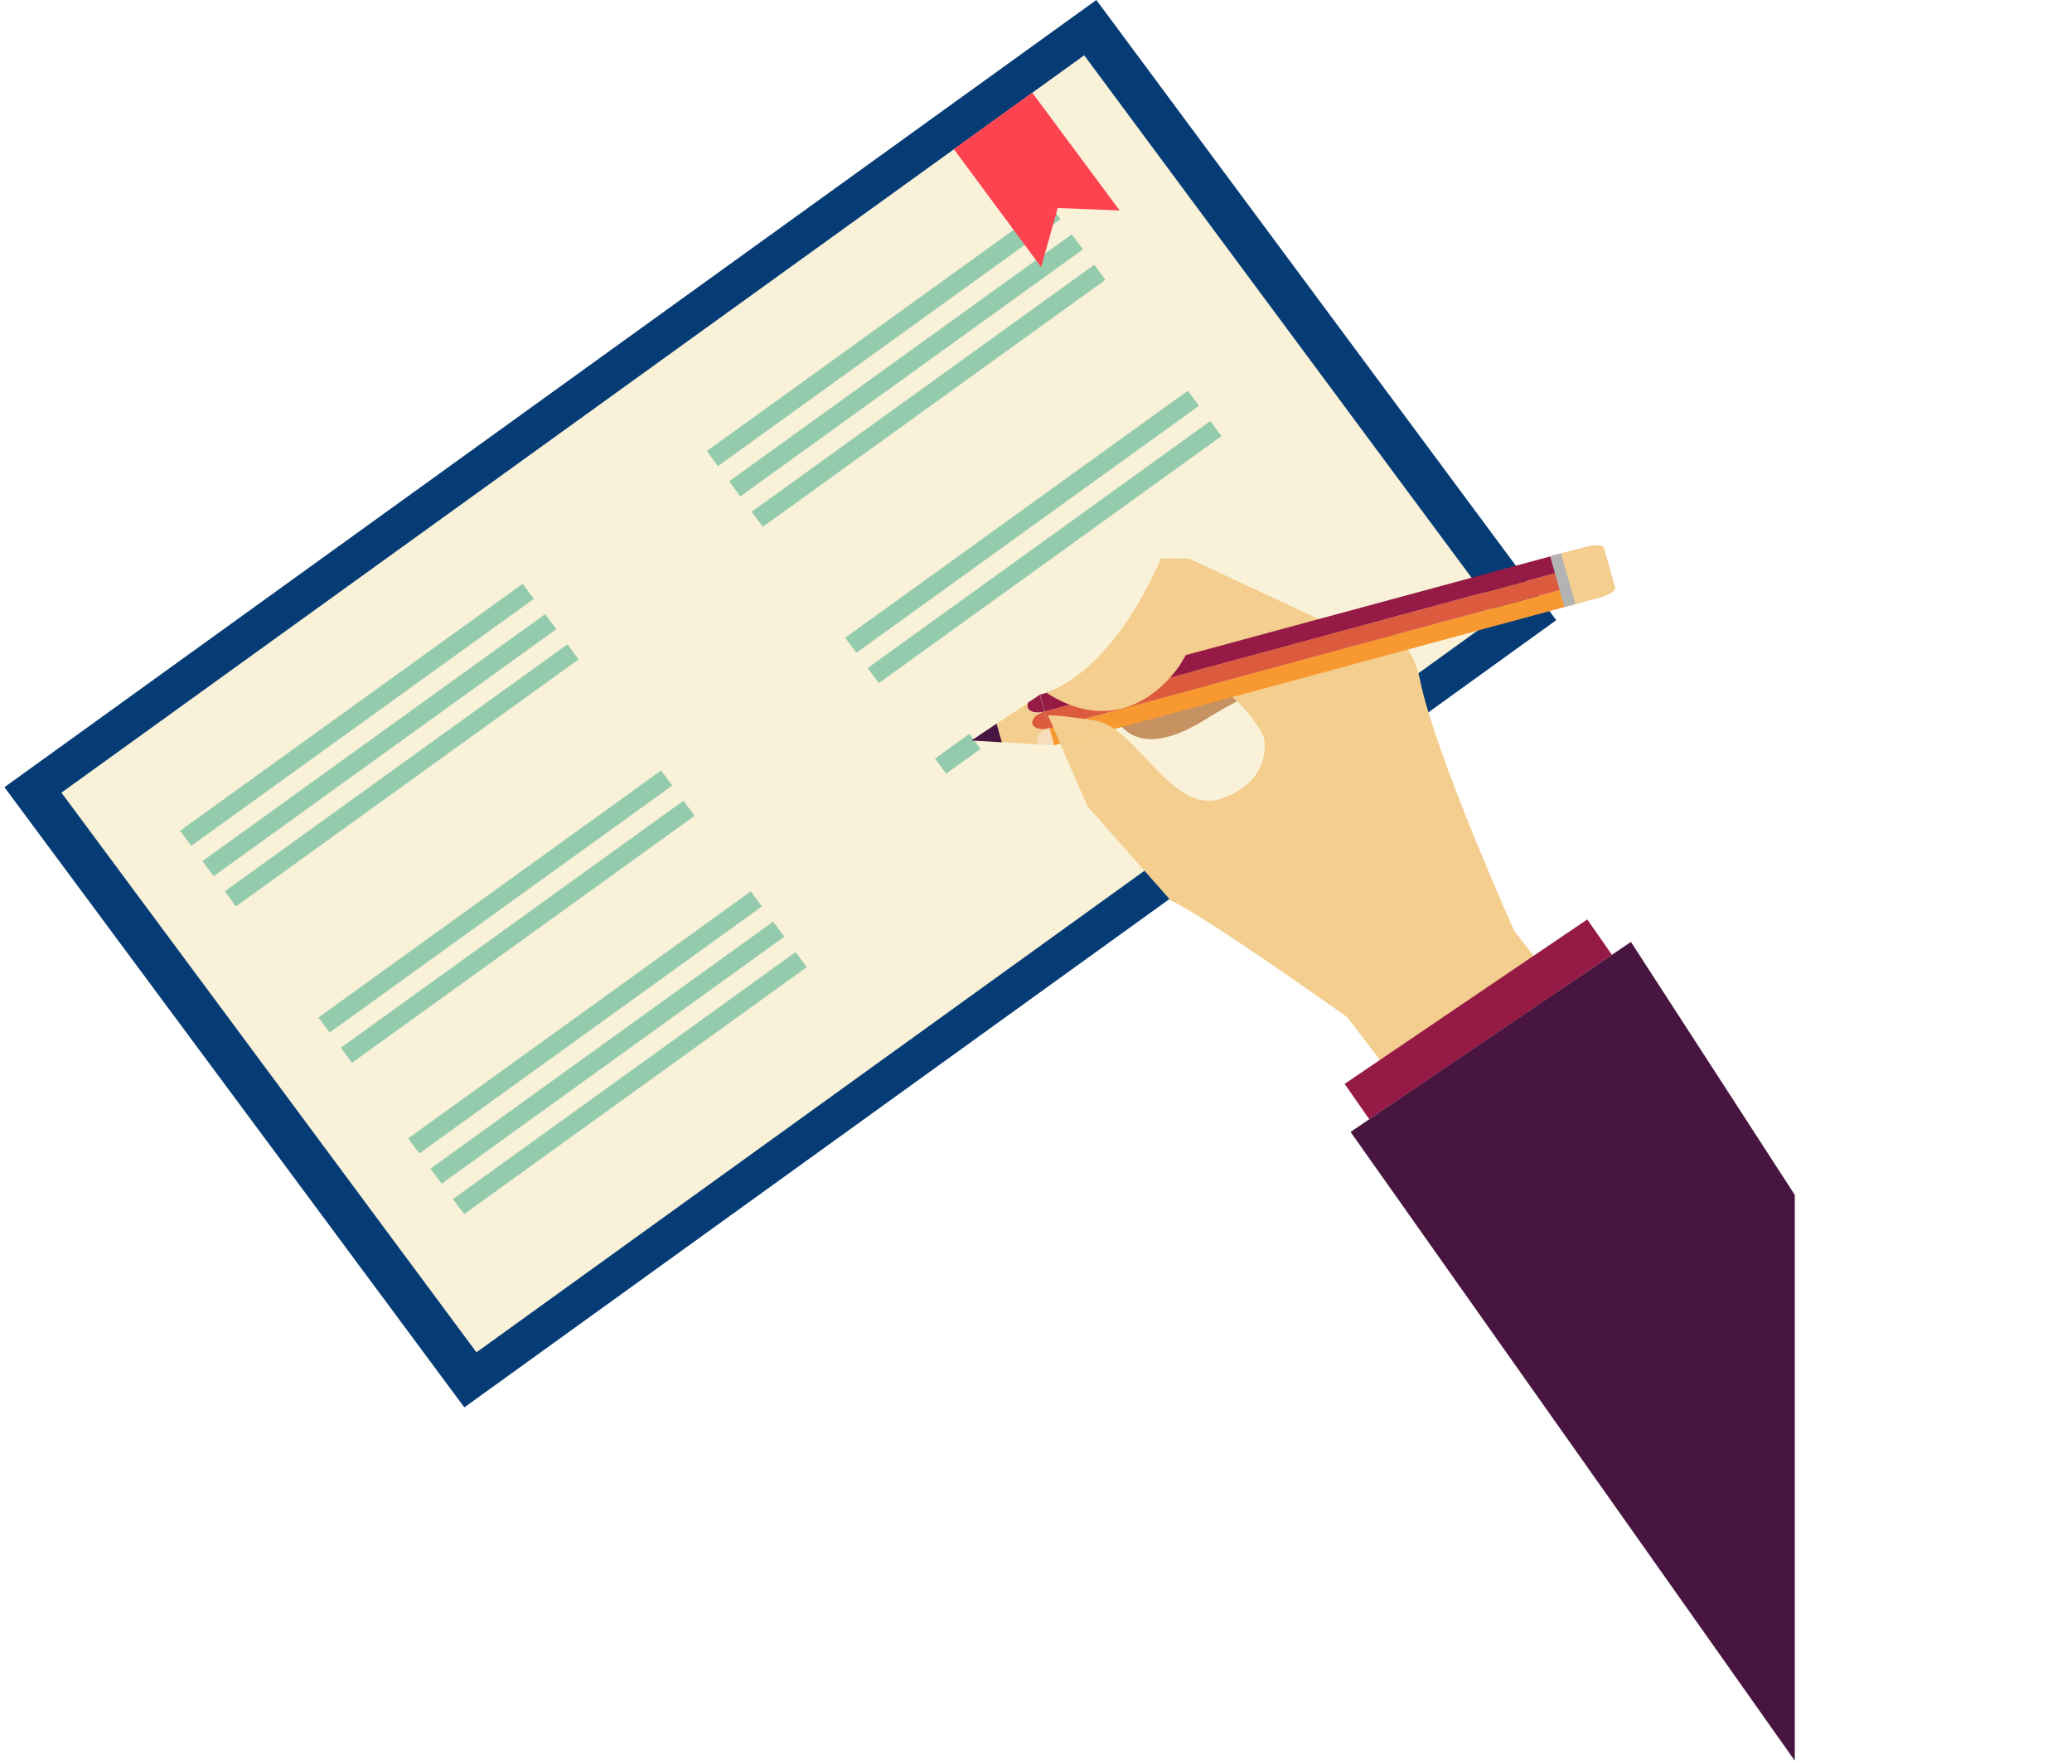
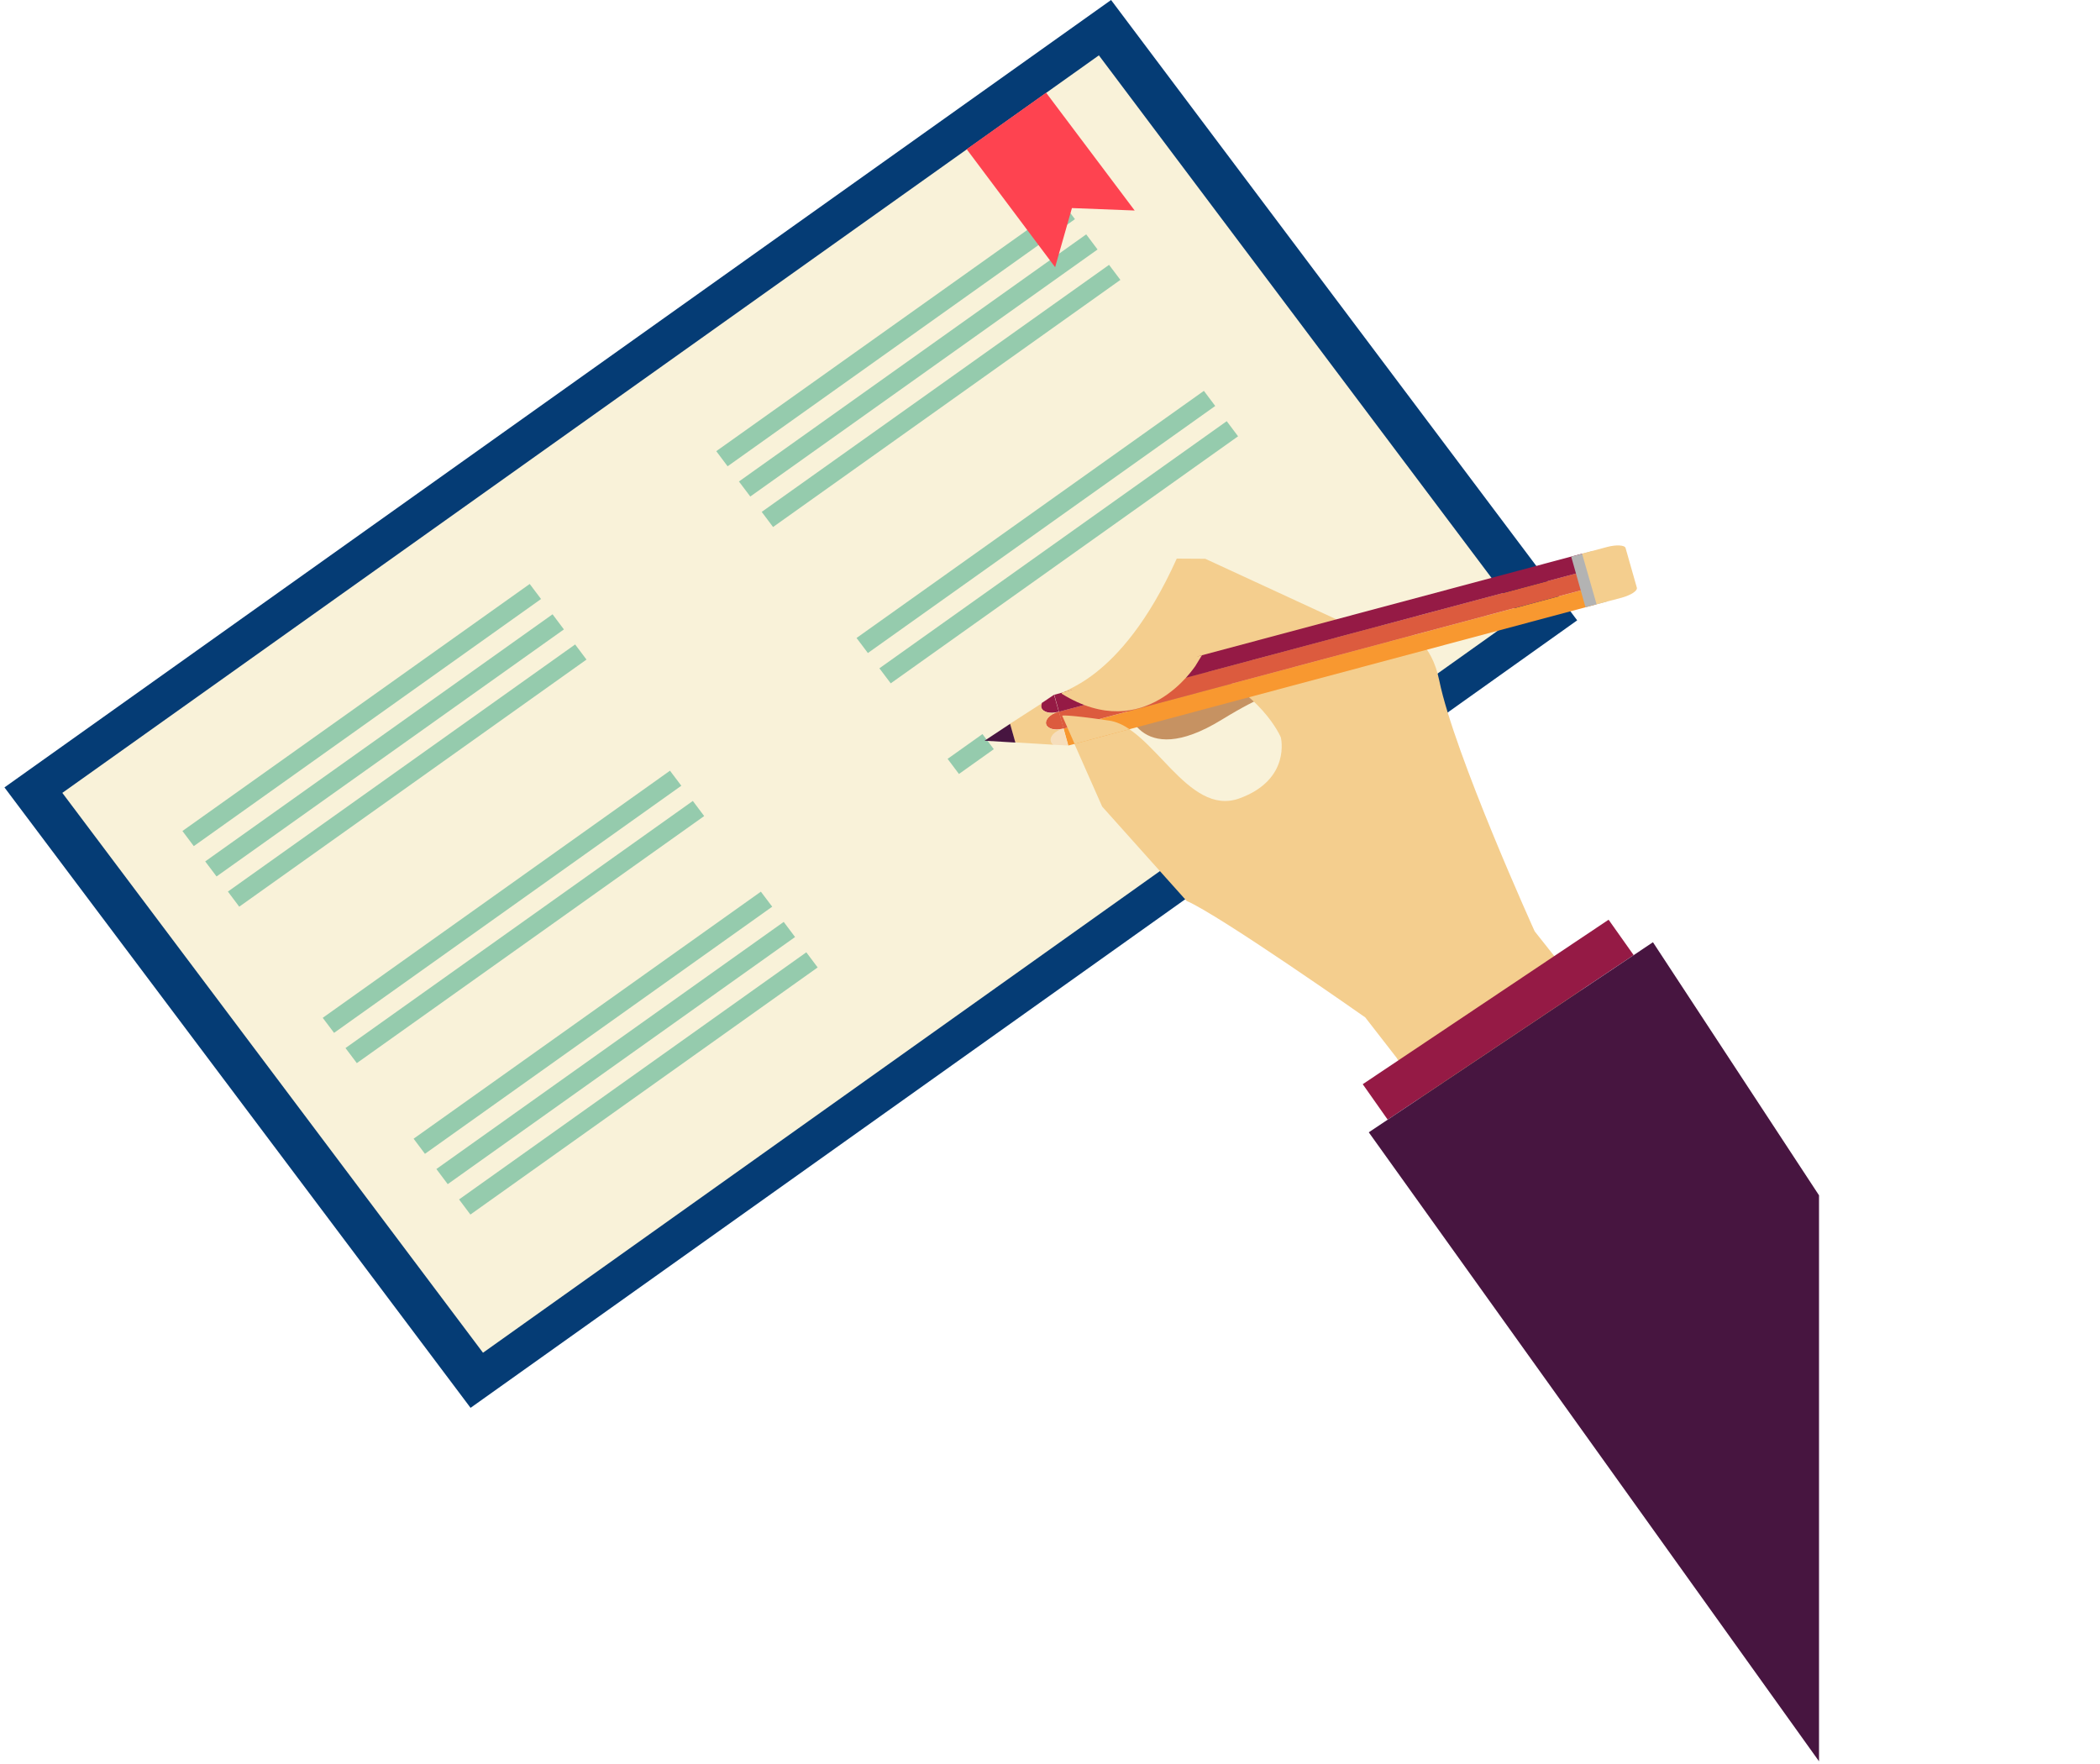
- <svg xmlns="http://www.w3.org/2000/svg" width="161" height="137" viewBox="0 0 161 137" fill="none">
-   <path d="M85.19 1.28881e-05L0.345 61.157L36.08 109.337L120.925 48.18L85.19 1.28881e-05Z" fill="#053C75" />
-   <path d="M84.245 4.298L4.774 61.58L37.023 105.06L116.493 47.778L84.245 4.298Z" fill="#F9F2D9" />
-   <path d="M40.615 45.352L13.99 64.543L14.859 65.715L41.484 46.524L40.615 45.352Z" fill="#95CBAD" />
-   <path d="M42.359 47.708L15.73 66.899L16.6 68.071L43.228 48.88L42.359 47.708Z" fill="#95CBAD" />
-   <path d="M44.092 50.053L17.467 69.245L18.336 70.417L44.961 51.226L44.092 50.053Z" fill="#95CBAD" />
-   <path d="M58.336 69.249L31.711 88.44L32.58 89.612L59.205 70.421L58.336 69.249Z" fill="#95CBAD" />
-   <path d="M60.075 71.599L33.45 90.79L34.319 91.963L60.944 72.771L60.075 71.599Z" fill="#95CBAD" />
-   <path d="M61.822 73.963L35.197 93.154L36.067 94.326L62.691 75.135L61.822 73.963Z" fill="#95CBAD" />
-   <path d="M51.37 59.855L24.745 79.046L25.614 80.218L52.239 61.027L51.37 59.855Z" fill="#95CBAD" />
-   <path d="M53.108 62.206L26.483 81.397L27.352 82.57L53.977 63.378L53.108 62.206Z" fill="#95CBAD" />
-   <path d="M81.542 15.851L54.917 35.043L55.786 36.215L82.411 17.024L81.542 15.851Z" fill="#95CBAD" />
-   <path d="M83.28 18.202L56.655 37.393L57.525 38.565L84.15 19.374L83.28 18.202Z" fill="#95CBAD" />
-   <path d="M85.028 20.566L58.403 39.757L59.272 40.929L85.897 21.738L85.028 20.566Z" fill="#95CBAD" />
-   <path d="M75.32 57.011L72.651 58.935L73.52 60.107L76.189 58.184L75.32 57.011Z" fill="#95CBAD" />
-   <path d="M92.297 30.355L65.672 49.546L66.541 50.718L93.166 31.527L92.297 30.355Z" fill="#95CBAD" />
-   <path d="M94.045 32.709L67.416 51.901L68.286 53.073L94.914 33.882L94.045 32.709Z" fill="#95CBAD" />
-   <path d="M82.186 16.162L86.997 16.348L80.212 7.203L74.117 11.59L80.902 20.75L82.186 16.162Z" fill="#FE4350" />
-   <path d="M86.308 54.734C86.308 54.734 87.185 59.909 93.641 55.908C100.081 51.907 98.483 54.827 98.483 54.827L97.684 49.498L91.776 47.783L86.308 54.734Z" fill="#C69262" />
-   <path d="M117.662 72.329C117.662 72.329 111.504 58.581 110.345 52.85C109.185 47.119 103.967 48.803 103.967 48.803L92.403 43.396L90.225 43.381C85.79 53.359 80.917 53.591 81.434 53.916C87.812 57.901 91.604 51.737 91.604 51.737C96.681 53.576 98.201 57.268 98.201 57.268C98.201 57.268 99.016 60.542 95.02 62.01C91.024 63.462 88.423 56.48 85.038 55.97C81.654 55.46 81.419 55.584 81.419 55.584L84.506 62.643L90.977 69.965C93.5 71.062 104.672 79.017 104.672 79.017L107.07 82.138L124.149 110.839L138.91 99.531L117.662 72.329Z" fill="#F4CE8E" />
-   <path d="M123.334 71.43L104.48 84.206L106.398 86.956L125.251 74.179L123.334 71.43Z" fill="#951A45" />
-   <path d="M126.727 73.176L104.942 87.939L139.461 136.791L139.461 92.835L126.727 73.176Z" fill="#471540" />
-   <path d="M81.544 56.588C81.513 56.603 81.481 56.603 81.466 56.618C81.481 56.603 81.513 56.603 81.544 56.588Z" fill="#F4CE8E" />
-   <path d="M81.184 55.275C81.153 55.275 81.122 55.291 81.106 55.291C81.122 55.291 81.153 55.291 81.184 55.275Z" fill="#F4CE8E" />
-   <path d="M81.905 57.901L81.544 56.588L81.905 57.901Z" fill="#F4CE8E" />
-   <path d="M81.544 56.588L81.184 55.275L81.544 56.588Z" fill="#DC5B3E" />
-   <path d="M81.543 56.588L81.904 57.901H81.919L122.41 46.933L122.049 45.62L81.543 56.588Z" fill="#F89830" />
-   <path d="M81.184 55.275L81.544 56.588L122.05 45.62L121.674 44.307L81.184 55.275Z" fill="#DC5B3E" />
-   <path d="M80.823 53.962L81.183 55.275L121.673 44.307L121.313 42.994L80.807 53.962H80.823Z" fill="#951A45" />
-   <path d="M81.544 56.588C81.512 56.588 81.481 56.603 81.465 56.603C80.87 56.773 80.462 57.19 80.556 57.561C80.588 57.669 80.666 57.762 80.76 57.839L81.888 57.901L81.544 56.588Z" fill="#F6DEBC" />
-   <path d="M81.183 55.275C81.152 55.275 81.121 55.29 81.105 55.29C80.51 55.46 80.102 55.877 80.196 56.233C80.29 56.588 80.87 56.758 81.465 56.588C81.497 56.588 81.528 56.572 81.544 56.557L81.183 55.275Z" fill="#DC5B3E" />
-   <path d="M80.807 53.962C80.807 53.977 80.807 53.977 80.807 53.962L79.867 54.595C79.82 54.703 79.789 54.827 79.82 54.935C79.914 55.29 80.494 55.46 81.09 55.29C81.121 55.275 81.152 55.275 81.168 55.26L80.807 53.962Z" fill="#951A45" />
-   <path d="M81.184 55.275L80.823 53.962L81.184 55.275Z" fill="#951A45" />
-   <path d="M80.777 57.839C80.667 57.777 80.604 57.685 80.573 57.561C80.479 57.206 80.871 56.773 81.482 56.603C80.886 56.773 80.322 56.603 80.213 56.248C80.118 55.893 80.51 55.46 81.121 55.306C80.526 55.476 79.962 55.306 79.852 54.951C79.821 54.842 79.836 54.719 79.899 54.611L77.439 56.217L77.846 57.654L80.777 57.839Z" fill="#F4CE8E" />
-   <path d="M77.847 57.669L77.439 56.217L75.481 57.53L77.847 57.669Z" fill="#471540" />
-   <path d="M122.077 42.793L120.46 43.231L121.557 47.163L123.173 46.725L122.077 42.793Z" fill="#B3B3B3" />
-   <path d="M122.41 46.933L124.322 46.424C125.043 46.223 125.576 45.883 125.497 45.636L124.635 42.562C124.573 42.33 123.93 42.284 123.21 42.485L121.298 42.994L122.41 46.933Z" fill="#F4CE8E" />
-   <path d="M85.055 55.97C81.67 55.46 81.435 55.584 81.435 55.584L82.391 57.777L86.606 56.634C86.105 56.294 85.588 56.047 85.055 55.97Z" fill="#F4CE8E" />
-   <path d="M92.153 50.888L81.466 53.776C81.388 53.823 81.372 53.869 81.435 53.9C87.812 57.885 91.62 51.722 91.635 51.737C91.745 51.552 92.09 50.996 92.153 50.888Z" fill="#F4CE8E" />
-   <path d="M90.492 50.641C90.461 50.687 90.429 50.733 90.414 50.78C90.398 50.795 90.382 50.826 90.382 50.842C90.32 50.95 90.476 50.749 90.382 50.842C90.163 51.073 90.147 51.428 90.382 51.66C90.617 51.892 90.978 51.877 91.213 51.66C91.244 51.629 91.26 51.614 91.291 51.583C91.166 51.691 91.275 51.599 91.291 51.583C91.37 51.537 91.448 51.49 91.526 51.459C91.824 51.336 91.887 50.919 91.73 50.672C91.652 50.548 91.526 50.44 91.385 50.409C91.213 50.363 91.088 50.409 90.931 50.471C90.727 50.563 90.539 50.703 90.382 50.842C90.664 51.12 90.931 51.382 91.213 51.66C91.338 51.521 91.417 51.382 91.511 51.228C91.683 50.965 91.573 50.594 91.307 50.44C91.009 50.27 90.649 50.378 90.492 50.641Z" fill="#F4CE8E" />
-   <path d="M91.181 50.316C90.774 50.486 90.414 50.687 90.022 50.888C90.32 51.058 90.602 51.212 90.899 51.382C90.899 51.32 90.899 51.274 90.899 51.212C90.899 50.78 90.398 50.502 90.022 50.718C89.693 50.903 89.552 51.058 89.238 51.289C89.505 51.351 89.771 51.428 90.037 51.49C90.022 51.459 90.006 51.413 89.975 51.382C89.834 51.104 89.442 51.027 89.176 51.181C88.925 51.336 88.659 51.459 88.376 51.552C88.565 51.877 88.753 52.185 88.941 52.51C89.003 52.417 89.082 52.34 89.144 52.247C89.536 51.753 89.05 51.011 88.439 51.351C88.001 51.583 87.593 51.83 87.123 51.985C87.311 52.309 87.499 52.618 87.687 52.942C87.797 52.773 87.922 52.649 88.094 52.541C88.612 52.124 87.938 51.305 87.389 51.645C87.029 51.861 86.684 52.031 86.277 52.139C86.465 52.464 86.653 52.773 86.841 53.097C86.951 53.004 87.06 52.911 87.154 52.803C87.577 52.417 87.139 51.66 86.59 51.846C85.963 52.046 85.368 52.278 84.82 52.618C84.193 53.02 84.772 54.008 85.415 53.607C85.885 53.313 86.386 53.128 86.904 52.942C86.716 52.618 86.528 52.309 86.34 51.985C86.23 52.077 86.12 52.17 86.026 52.278C85.587 52.68 86.042 53.375 86.59 53.236C87.092 53.097 87.53 52.896 87.985 52.633C87.75 52.34 87.515 52.031 87.28 51.737C87.107 51.846 86.982 51.969 86.872 52.139C86.543 52.541 86.825 53.298 87.436 53.097C88.001 52.911 88.502 52.633 89.035 52.355C88.8 52.062 88.565 51.753 88.329 51.459C88.267 51.552 88.189 51.629 88.126 51.722C87.797 52.139 88.079 52.865 88.69 52.68C89.082 52.572 89.395 52.386 89.755 52.185C89.489 52.124 89.223 52.046 88.956 51.985C88.972 52.031 88.988 52.062 89.019 52.093C89.144 52.34 89.567 52.479 89.818 52.294C90.069 52.108 90.335 51.861 90.602 51.722C90.304 51.552 90.022 51.398 89.724 51.228C89.724 51.289 89.724 51.336 89.724 51.398C89.724 51.846 90.21 52.093 90.602 51.892C90.899 51.737 90.993 51.506 91.291 51.351C91.981 51.058 91.871 50.038 91.181 50.316Z" fill="#F4CE8E" />
-   <path d="M86.449 52.479C85.728 52.077 84.945 52.51 84.318 52.911C83.785 53.251 84.114 54.194 84.772 53.962C85.023 53.869 85.18 53.792 85.383 53.607C85.775 53.267 85.446 52.633 84.976 52.633C84.569 52.633 84.271 52.788 83.895 52.911C84.083 53.236 84.271 53.545 84.459 53.869C84.522 53.823 84.569 53.776 84.631 53.73C85.023 53.406 84.71 52.726 84.224 52.757C83.989 52.773 83.832 52.788 83.597 52.865C83.754 53.22 83.895 53.56 84.052 53.916C84.13 53.869 84.208 53.823 84.287 53.776C84.835 53.406 84.506 52.587 83.832 52.726C83.441 52.819 83.158 53.02 82.845 53.236C82.406 53.56 82.516 54.302 83.143 54.302C83.174 54.302 83.221 54.302 83.252 54.302C83.252 53.916 83.252 53.529 83.252 53.159C83.064 53.174 82.876 53.205 82.688 53.236C82.203 53.329 82.109 54.07 82.547 54.286C82.563 54.302 82.579 54.302 82.61 54.317C82.657 53.962 82.704 53.622 82.751 53.267C82.61 53.298 82.532 53.468 82.375 53.498C81.638 53.699 82.015 54.502 82.751 54.364C82.939 54.333 82.955 54.394 83.143 54.317C83.832 54.024 83.237 53.035 82.547 53.329C82.469 53.344 82.453 53.483 82.375 53.514C82.485 53.885 82.516 54.132 82.61 54.502C82.751 54.472 82.908 54.425 83.049 54.394C83.519 54.271 83.644 53.576 83.19 53.344C83.174 53.329 83.158 53.329 83.127 53.313C83.08 53.668 83.033 54.008 82.986 54.364C83.064 54.348 83.158 54.333 83.237 54.333C83.973 54.271 84.005 53.19 83.237 53.19C83.206 53.19 83.158 53.19 83.127 53.19C83.221 53.545 83.331 53.9 83.425 54.255C83.644 54.086 83.848 53.916 84.13 53.854C83.973 53.498 83.832 53.159 83.675 52.803C83.597 52.865 83.519 52.911 83.441 52.942C82.876 53.267 83.252 54.209 83.895 53.993C84.005 53.977 84.099 53.946 84.208 53.931C84.067 53.607 83.926 53.282 83.801 52.958C83.738 53.004 83.691 53.05 83.629 53.097C83.19 53.468 83.66 54.24 84.193 54.055C84.443 53.962 84.694 53.807 84.976 53.823C84.835 53.498 84.694 53.174 84.569 52.85C84.537 52.865 84.506 52.881 84.475 52.896C84.631 53.251 84.772 53.591 84.929 53.946C85.102 53.823 85.666 53.39 85.885 53.514C86.512 53.838 87.107 52.85 86.449 52.479Z" fill="#F4CE8E" />
+ <svg xmlns="http://www.w3.org/2000/svg" width="25" height="21" viewBox="0 0 25 21" fill="none">
+   <path d="M13.227 0L0.053 9.374L5.602 16.76L18.776 7.385L13.227 0Z" fill="#053C75" />
+   <path d="M13.082 0.659L0.742 9.439L5.75 16.104L18.09 7.324L13.082 0.659Z" fill="#F9F2D9" />
+   <path d="M6.306 6.952L2.172 9.893L2.307 10.073L6.441 7.131L6.306 6.952Z" fill="#95CBAD" />
+   <path d="M6.578 7.313L2.443 10.255L2.578 10.434L6.713 7.493L6.578 7.313Z" fill="#95CBAD" />
+   <path d="M6.847 7.672L2.713 10.614L2.848 10.794L6.982 7.852L6.847 7.672Z" fill="#95CBAD" />
+   <path d="M9.058 10.615L4.924 13.556L5.059 13.736L9.193 10.794L9.058 10.615Z" fill="#95CBAD" />
+   <path d="M9.33 10.975L5.195 13.917L5.33 14.097L9.465 11.155L9.33 10.975Z" fill="#95CBAD" />
+   <path d="M9.599 11.337L5.465 14.279L5.6 14.459L9.734 11.517L9.599 11.337Z" fill="#95CBAD" />
+   <path d="M7.976 9.175L3.842 12.117L3.977 12.296L8.111 9.354L7.976 9.175Z" fill="#95CBAD" />
+   <path d="M8.248 9.535L4.113 12.477L4.248 12.656L8.383 9.715L8.248 9.535Z" fill="#95CBAD" />
+   <path d="M12.662 2.43L8.527 5.371L8.662 5.551L12.797 2.609L12.662 2.43Z" fill="#95CBAD" />
+   <path d="M12.931 2.79L8.797 5.732L8.932 5.911L13.066 2.97L12.931 2.79Z" fill="#95CBAD" />
+   <path d="M13.203 3.153L9.068 6.094L9.203 6.274L13.338 3.332L13.203 3.153Z" fill="#95CBAD" />
+   <path d="M11.696 8.739L11.281 9.034L11.416 9.214L11.831 8.919L11.696 8.739Z" fill="#95CBAD" />
+   <path d="M14.332 4.653L10.197 7.595L10.332 7.774L14.467 4.833L14.332 4.653Z" fill="#95CBAD" />
+   <path d="M14.604 5.014L10.469 7.956L10.604 8.135L14.739 5.194L14.604 5.014Z" fill="#95CBAD" />
+   <path d="M12.761 2.477L13.508 2.506L12.454 1.104L11.508 1.776L12.561 3.181L12.761 2.477Z" fill="#FE4350" />
+   <path d="M13.402 8.39C13.402 8.39 13.539 9.183 14.541 8.57C15.541 7.957 15.293 8.404 15.293 8.404L15.169 7.587L14.252 7.324L13.402 8.39Z" fill="#C69262" />
+   <path d="M18.27 11.087C18.27 11.087 17.314 8.98 17.134 8.101C16.954 7.223 16.143 7.481 16.143 7.481L14.348 6.652L14.009 6.65C13.321 8.179 12.564 8.215 12.645 8.265C13.635 8.875 14.224 7.931 14.224 7.931C15.012 8.212 15.248 8.778 15.248 8.778C15.248 8.778 15.374 9.28 14.754 9.505C14.134 9.728 13.73 8.658 13.204 8.579C12.679 8.501 12.642 8.52 12.642 8.52L13.121 9.602L14.126 10.725C14.518 10.893 16.253 12.112 16.253 12.112L16.625 12.591L19.277 16.99L21.569 15.257L18.27 11.087Z" fill="#F4CE8E" />
+   <path d="M19.15 10.949L16.223 12.907L16.52 13.329L19.448 11.37L19.15 10.949Z" fill="#951A45" />
+   <path d="M19.678 11.217L16.295 13.48L21.655 20.968V14.23L19.678 11.217Z" fill="#471540" />
+   <path d="M12.662 8.674C12.658 8.677 12.653 8.677 12.65 8.68C12.653 8.677 12.658 8.677 12.662 8.674Z" fill="#F4CE8E" />
+   <path d="M12.606 8.473C12.601 8.473 12.596 8.476 12.594 8.476C12.596 8.476 12.601 8.476 12.606 8.473Z" fill="#F4CE8E" />
+   <path d="M12.718 8.875L12.662 8.674L12.718 8.875Z" fill="#F4CE8E" />
+   <path d="M12.661 8.674L12.605 8.473L12.661 8.674Z" fill="#DC5B3E" />
+   <path d="M12.662 8.674L12.718 8.875H12.72L19.008 7.194L18.952 6.993L12.662 8.674Z" fill="#F89830" />
+   <path d="M12.605 8.473L12.661 8.674L18.951 6.993L18.893 6.792L12.605 8.473Z" fill="#DC5B3E" />
+   <path d="M12.551 8.271L12.607 8.473L18.895 6.792L18.839 6.59L12.549 8.271H12.551Z" fill="#951A45" />
+   <path d="M12.661 8.674C12.656 8.674 12.652 8.676 12.649 8.676C12.557 8.702 12.493 8.766 12.508 8.823C12.513 8.84 12.525 8.854 12.54 8.866L12.715 8.875L12.661 8.674Z" fill="#F6DEBC" />
+   <path d="M12.607 8.473C12.602 8.473 12.597 8.475 12.594 8.475C12.502 8.501 12.439 8.565 12.453 8.62C12.468 8.674 12.558 8.7 12.65 8.674C12.655 8.674 12.66 8.672 12.662 8.669L12.607 8.473Z" fill="#DC5B3E" />
+   <path d="M12.548 8.271C12.548 8.274 12.548 8.274 12.548 8.271L12.402 8.369C12.395 8.385 12.39 8.404 12.395 8.421C12.409 8.475 12.499 8.501 12.592 8.475C12.597 8.473 12.601 8.473 12.604 8.47L12.548 8.271Z" fill="#951A45" />
+   <path d="M12.607 8.473L12.551 8.271L12.607 8.473Z" fill="#951A45" />
+   <path d="M12.542 8.866C12.525 8.857 12.515 8.842 12.51 8.823C12.495 8.769 12.556 8.703 12.651 8.677C12.559 8.703 12.471 8.677 12.454 8.622C12.44 8.568 12.5 8.501 12.595 8.478C12.503 8.504 12.415 8.478 12.398 8.423C12.393 8.407 12.396 8.388 12.405 8.371L12.023 8.617L12.087 8.838L12.542 8.866Z" fill="#F4CE8E" />
+   <path d="M12.088 8.84L12.025 8.617L11.721 8.818L12.088 8.84Z" fill="#471540" />
+   <path d="M18.956 6.56L18.705 6.627L18.875 7.229L19.126 7.162L18.956 6.56Z" fill="#B3B3B3" />
+   <path d="M19.007 7.194L19.304 7.116C19.416 7.085 19.498 7.033 19.486 6.995L19.352 6.524C19.343 6.489 19.243 6.482 19.131 6.512L18.834 6.591L19.007 7.194Z" fill="#F4CE8E" />
+   <path d="M13.207 8.579C12.681 8.501 12.645 8.52 12.645 8.52L12.793 8.856L13.447 8.681C13.37 8.629 13.289 8.591 13.207 8.579Z" fill="#F4CE8E" />
+   <path d="M14.309 7.8L12.649 8.243C12.637 8.25 12.635 8.257 12.645 8.262C13.635 8.873 14.226 7.928 14.229 7.931C14.246 7.902 14.299 7.817 14.309 7.8Z" fill="#F4CE8E" />
+   <path d="M14.053 7.762C14.048 7.769 14.043 7.777 14.041 7.784C14.039 7.786 14.036 7.791 14.036 7.793C14.027 7.81 14.051 7.779 14.036 7.793C14.002 7.829 14 7.883 14.036 7.919C14.073 7.954 14.129 7.952 14.165 7.919C14.17 7.914 14.172 7.911 14.177 7.907C14.158 7.923 14.175 7.909 14.177 7.907C14.19 7.9 14.202 7.893 14.214 7.888C14.26 7.869 14.27 7.805 14.245 7.767C14.233 7.748 14.214 7.732 14.192 7.727C14.165 7.72 14.146 7.727 14.121 7.736C14.09 7.75 14.061 7.772 14.036 7.793C14.08 7.836 14.121 7.876 14.165 7.919C14.185 7.897 14.197 7.876 14.211 7.852C14.238 7.812 14.221 7.755 14.18 7.732C14.134 7.705 14.078 7.722 14.053 7.762Z" fill="#F4CE8E" />
+   <path d="M14.159 7.713C14.095 7.739 14.039 7.77 13.979 7.8C14.025 7.827 14.069 7.85 14.115 7.876C14.115 7.867 14.115 7.86 14.115 7.85C14.115 7.784 14.037 7.741 13.979 7.774C13.927 7.803 13.905 7.827 13.857 7.862C13.898 7.871 13.94 7.883 13.981 7.893C13.979 7.888 13.976 7.881 13.971 7.876C13.949 7.834 13.889 7.822 13.847 7.845C13.808 7.869 13.767 7.888 13.723 7.902C13.752 7.952 13.781 7.999 13.811 8.049C13.82 8.035 13.832 8.023 13.842 8.009C13.903 7.933 13.828 7.819 13.733 7.871C13.665 7.907 13.601 7.945 13.528 7.969C13.558 8.018 13.587 8.066 13.616 8.115C13.633 8.089 13.652 8.07 13.679 8.054C13.759 7.99 13.655 7.864 13.57 7.916C13.514 7.95 13.46 7.976 13.397 7.992C13.426 8.042 13.455 8.089 13.485 8.139C13.502 8.125 13.519 8.111 13.533 8.094C13.599 8.035 13.531 7.919 13.446 7.947C13.348 7.978 13.256 8.014 13.171 8.066C13.073 8.127 13.163 8.279 13.263 8.217C13.336 8.172 13.414 8.144 13.494 8.115C13.465 8.066 13.436 8.018 13.407 7.969C13.39 7.983 13.373 7.997 13.358 8.014C13.29 8.075 13.361 8.182 13.446 8.16C13.524 8.139 13.592 8.108 13.662 8.068C13.626 8.023 13.589 7.976 13.553 7.931C13.526 7.947 13.507 7.966 13.489 7.992C13.438 8.054 13.482 8.17 13.577 8.139C13.665 8.111 13.742 8.068 13.825 8.025C13.789 7.98 13.752 7.933 13.716 7.888C13.706 7.902 13.694 7.914 13.684 7.928C13.633 7.992 13.677 8.104 13.772 8.075C13.832 8.059 13.881 8.03 13.937 7.999C13.896 7.99 13.854 7.978 13.813 7.969C13.816 7.976 13.818 7.98 13.823 7.985C13.842 8.023 13.908 8.044 13.947 8.016C13.986 7.988 14.027 7.95 14.069 7.928C14.022 7.902 13.979 7.879 13.932 7.853C13.932 7.862 13.932 7.869 13.932 7.879C13.932 7.947 14.008 7.985 14.069 7.954C14.115 7.931 14.129 7.895 14.176 7.871C14.283 7.827 14.266 7.67 14.159 7.713Z" fill="#F4CE8E" />
+   <path d="M13.423 8.044C13.311 7.983 13.19 8.049 13.092 8.11C13.009 8.162 13.06 8.307 13.163 8.271C13.202 8.257 13.226 8.245 13.258 8.217C13.319 8.165 13.267 8.068 13.194 8.068C13.131 8.068 13.085 8.091 13.027 8.11C13.056 8.16 13.085 8.207 13.114 8.257C13.124 8.25 13.131 8.243 13.141 8.236C13.202 8.186 13.153 8.082 13.078 8.087C13.041 8.089 13.017 8.091 12.98 8.103C13.005 8.158 13.027 8.21 13.051 8.264C13.063 8.257 13.075 8.25 13.087 8.243C13.172 8.186 13.121 8.061 13.017 8.082C12.956 8.096 12.912 8.127 12.864 8.16C12.795 8.21 12.812 8.323 12.91 8.323C12.915 8.323 12.922 8.323 12.927 8.323C12.927 8.264 12.927 8.205 12.927 8.148C12.898 8.151 12.868 8.155 12.839 8.16C12.764 8.174 12.749 8.288 12.817 8.321C12.82 8.323 12.822 8.323 12.827 8.326C12.834 8.271 12.841 8.219 12.849 8.165C12.827 8.17 12.815 8.196 12.79 8.2C12.676 8.231 12.735 8.354 12.849 8.333C12.878 8.328 12.88 8.338 12.91 8.326C13.017 8.281 12.924 8.129 12.817 8.174C12.805 8.177 12.803 8.198 12.79 8.203C12.807 8.26 12.812 8.297 12.827 8.354C12.849 8.35 12.873 8.342 12.895 8.338C12.968 8.319 12.988 8.212 12.917 8.177C12.915 8.174 12.912 8.174 12.907 8.172C12.9 8.226 12.893 8.278 12.885 8.333C12.898 8.331 12.912 8.328 12.924 8.328C13.039 8.319 13.043 8.153 12.924 8.153C12.919 8.153 12.912 8.153 12.907 8.153C12.922 8.207 12.939 8.262 12.954 8.316C12.988 8.29 13.019 8.264 13.063 8.255C13.039 8.2 13.017 8.148 12.992 8.094C12.98 8.103 12.968 8.11 12.956 8.115C12.868 8.165 12.927 8.309 13.027 8.276C13.043 8.274 13.058 8.269 13.075 8.267C13.053 8.217 13.031 8.167 13.012 8.117C13.002 8.125 12.995 8.132 12.985 8.139C12.917 8.196 12.99 8.314 13.073 8.286C13.112 8.271 13.151 8.248 13.194 8.25C13.172 8.2 13.151 8.151 13.131 8.101C13.126 8.103 13.121 8.106 13.117 8.108C13.141 8.162 13.163 8.215 13.187 8.269C13.214 8.25 13.301 8.184 13.335 8.203C13.433 8.252 13.525 8.101 13.423 8.044Z" fill="#F4CE8E" />
</svg>
